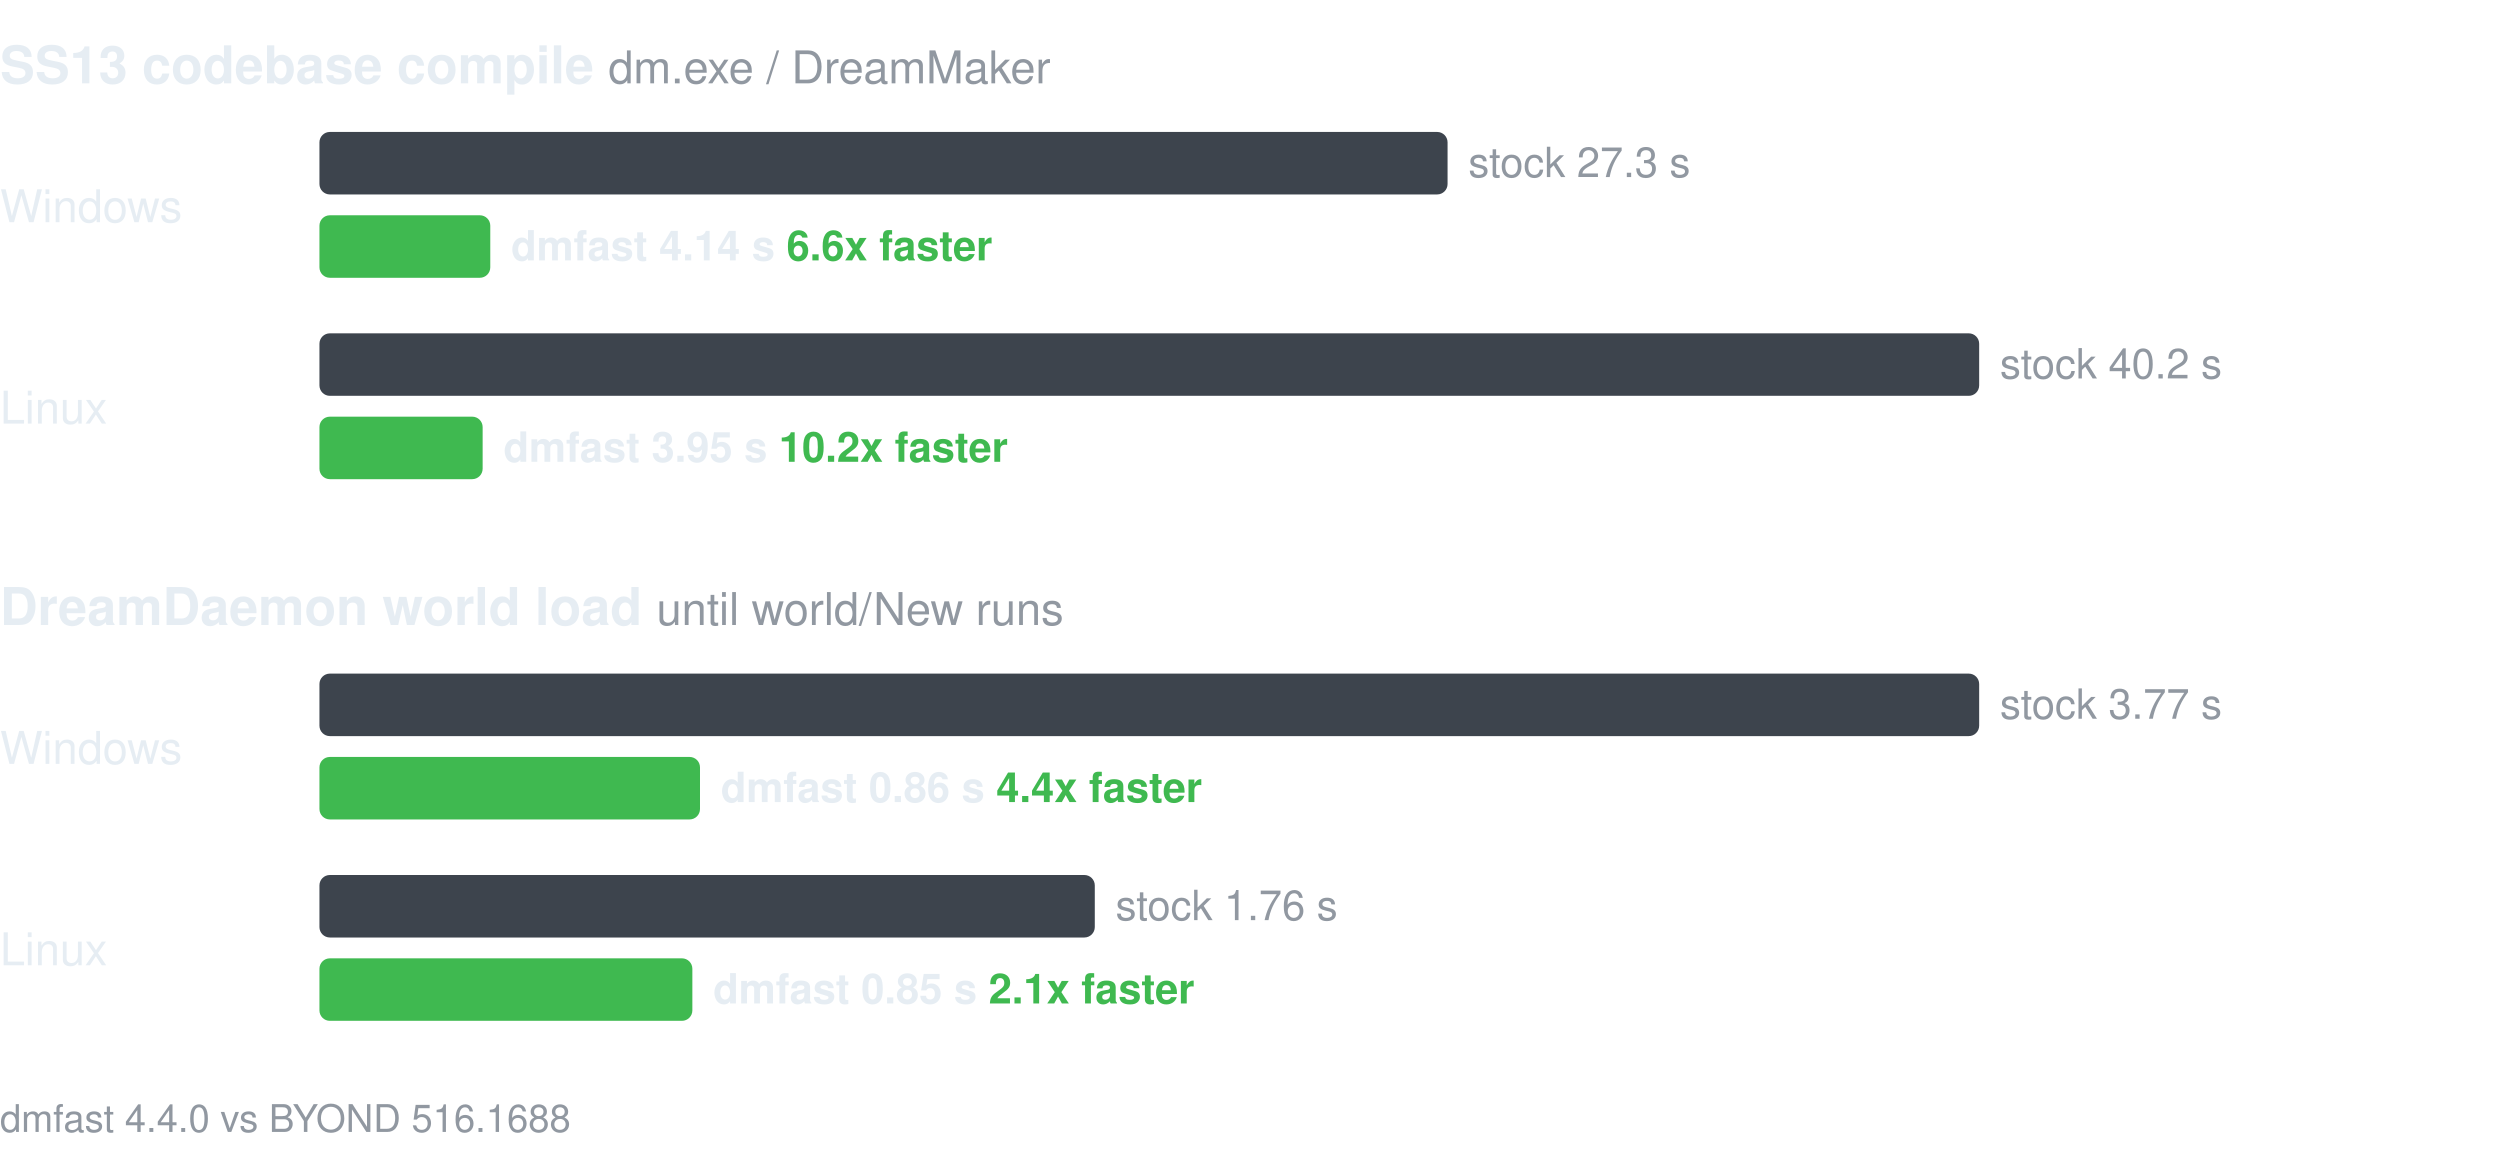
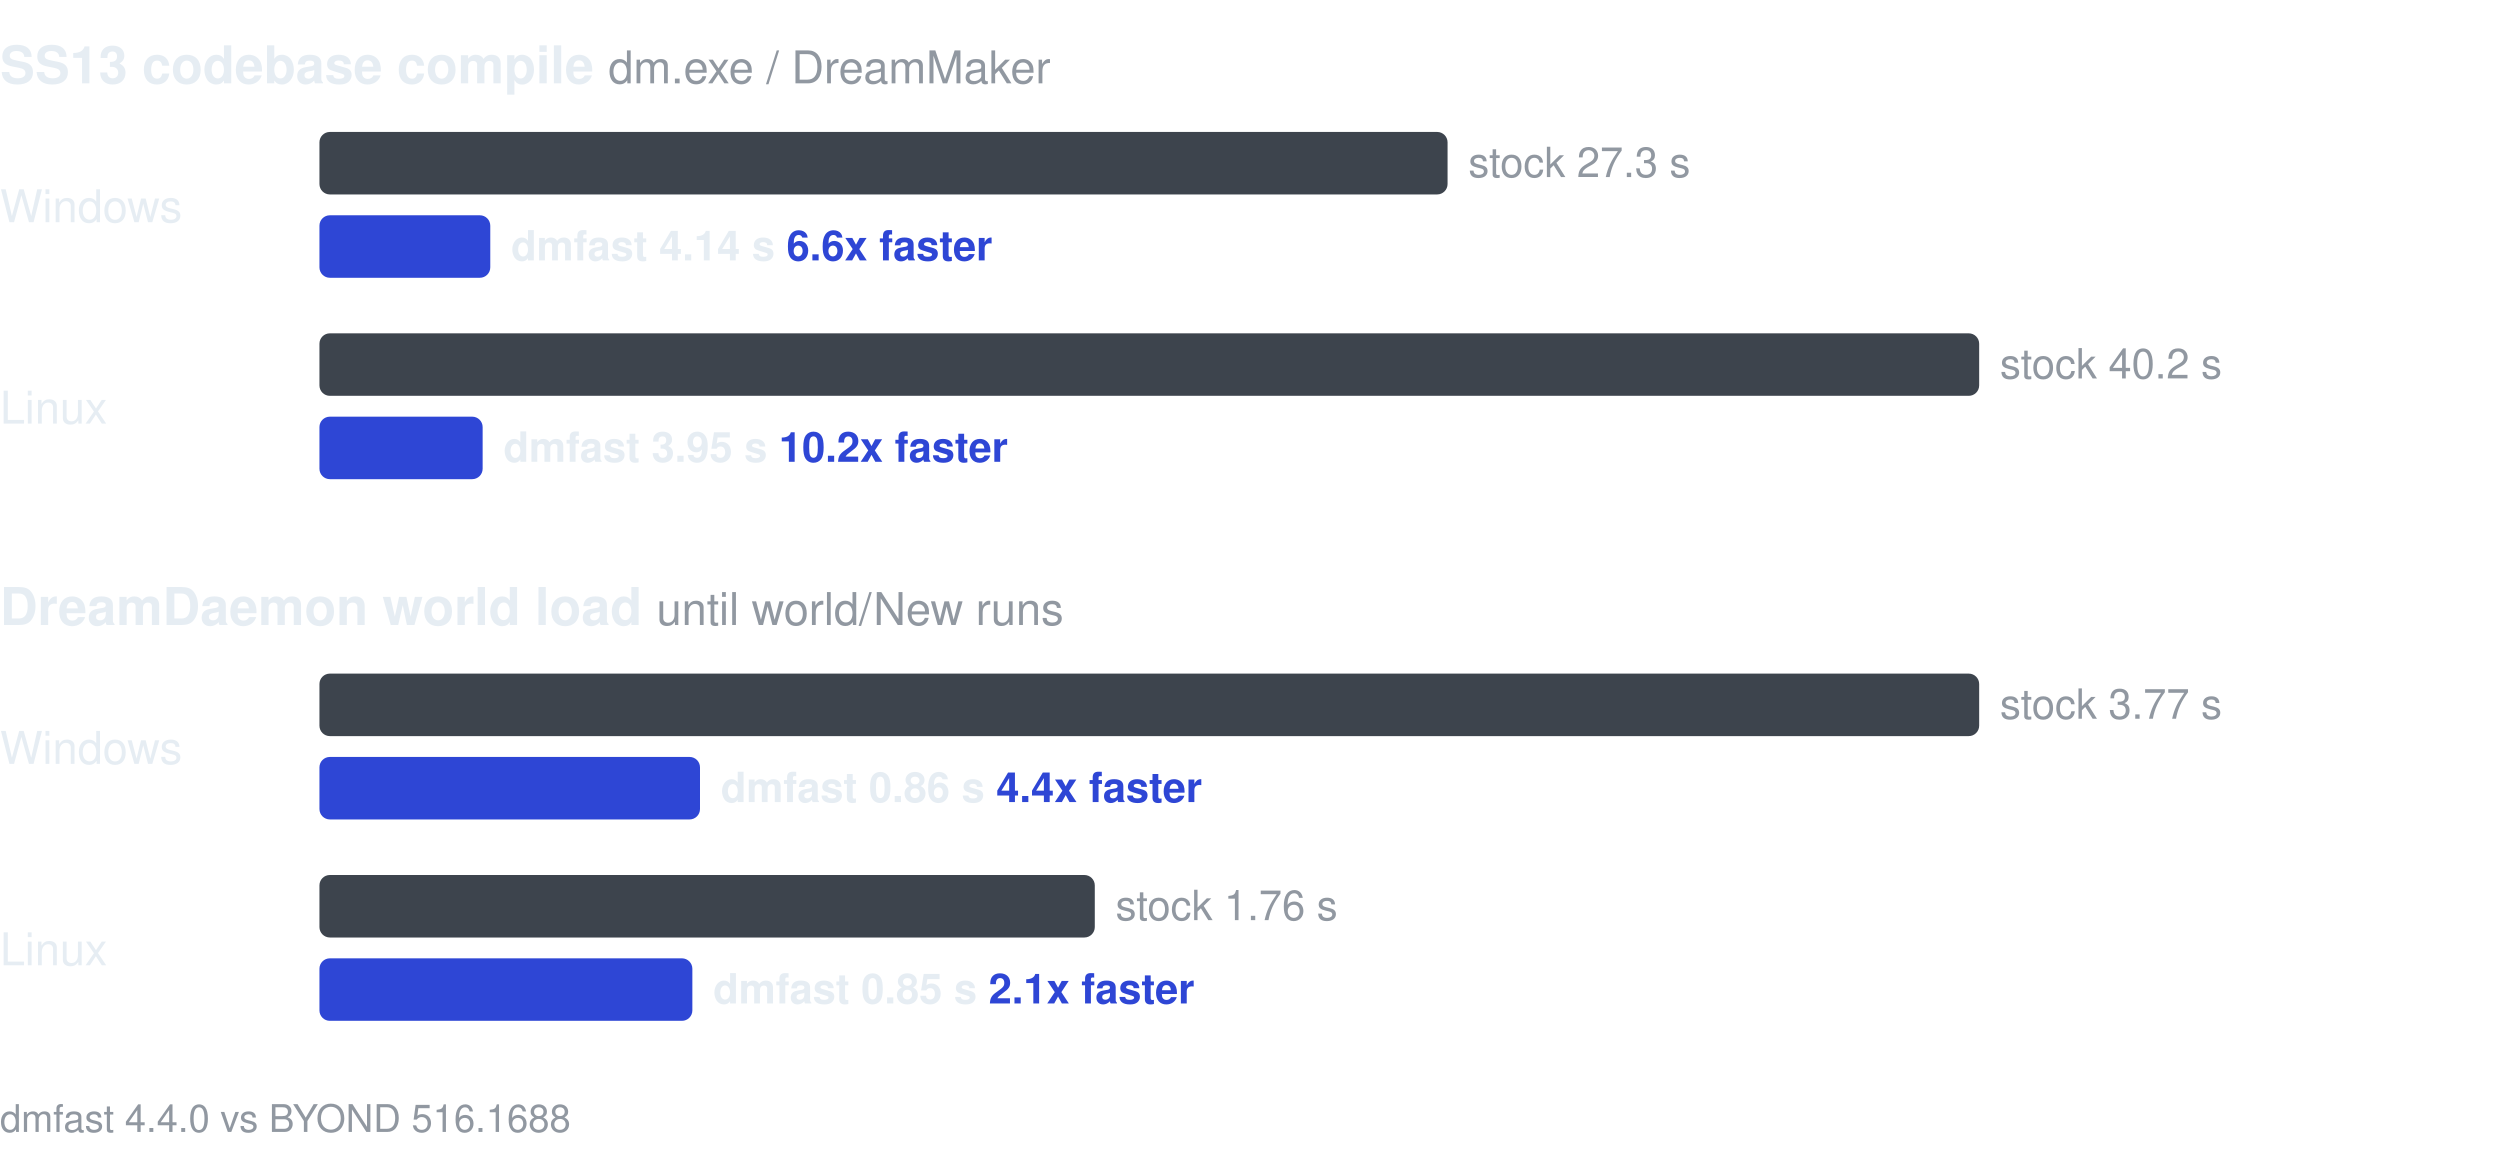
<svg xmlns="http://www.w3.org/2000/svg" width="720" height="334" viewBox="0 0 720 334" font-family="-apple-system,BlinkMacSystemFont,Segoe UI,Helvetica,Arial,sans-serif" role="img" aria-label="dmfast speedups on SS13 codebases: compile 6.6x faster on Windows and 10.2x on Linux; DreamDaemon world load 4.4x and 2.1x faster">
  <text x="0" y="24" font-size="15" font-weight="600" fill="#e6edf3">SS13 codebase compile <tspan font-weight="400" fill="#9198a1" font-size="13">dm.exe / DreamMaker</tspan>
  </text>
  <text x="0" y="64.0" font-size="13" fill="#e6edf3">Windows</text>
  <rect x="92" y="38" width="324.9" height="18" rx="3" fill="#3d444d" />
  <text x="422.9" y="51" font-size="12" fill="#9198a1">stock 27.3 s</text>
-   <rect x="92" y="62" width="49.2" height="18" rx="3" fill="#3fb950" />
+   <rect x="92" y="62" width="49.2" height="18" rx="3" fill="#2E46D5" />
  <text x="147.2" y="75" font-size="12" fill="#e6edf3">
    <tspan font-weight="600">dmfast 4.14 s</tspan>
-     <tspan fill="#3fb950" font-weight="700">6.6x faster</tspan>
+     <tspan fill="#2E46D5" font-weight="700">6.6x faster</tspan>
  </text>
  <text x="0" y="122.0" font-size="13" fill="#e6edf3">Linux</text>
  <rect x="92" y="96" width="478.0" height="18" rx="3" fill="#3d444d" />
  <text x="576.0" y="109" font-size="12" fill="#9198a1">stock 40.2 s</text>
-   <rect x="92" y="120" width="47.0" height="18" rx="3" fill="#3fb950" />
+   <rect x="92" y="120" width="47.0" height="18" rx="3" fill="#2E46D5" />
  <text x="145.0" y="133" font-size="12" fill="#e6edf3">
    <tspan font-weight="600">dmfast 3.95 s</tspan>
-     <tspan fill="#3fb950" font-weight="700">10.2x faster</tspan>
+     <tspan fill="#2E46D5" font-weight="700">10.2x faster</tspan>
  </text>
  <text x="0" y="180" font-size="15" font-weight="600" fill="#e6edf3">DreamDaemon world load <tspan font-weight="400" fill="#9198a1" font-size="13">until world/New runs</tspan>
  </text>
  <text x="0" y="220.0" font-size="13" fill="#e6edf3">Windows</text>
  <rect x="92" y="194" width="478.0" height="18" rx="3" fill="#3d444d" />
  <text x="576.0" y="207" font-size="12" fill="#9198a1">stock 3.77 s</text>
-   <rect x="92" y="218" width="109.6" height="18" rx="3" fill="#3fb950" />
+   <rect x="92" y="218" width="109.6" height="18" rx="3" fill="#2E46D5" />
  <text x="207.6" y="231" font-size="12" fill="#e6edf3">
    <tspan font-weight="600">dmfast 0.86 s</tspan>
-     <tspan fill="#3fb950" font-weight="700">4.4x faster</tspan>
+     <tspan fill="#2E46D5" font-weight="700">4.4x faster</tspan>
  </text>
  <text x="0" y="278.0" font-size="13" fill="#e6edf3">Linux</text>
  <rect x="92" y="252" width="223.3" height="18" rx="3" fill="#3d444d" />
  <text x="321.3" y="265" font-size="12" fill="#9198a1">stock 1.76 s</text>
-   <rect x="92" y="276" width="107.4" height="18" rx="3" fill="#3fb950" />
+   <rect x="92" y="276" width="107.4" height="18" rx="3" fill="#2E46D5" />
  <text x="205.4" y="289" font-size="12" fill="#e6edf3">
    <tspan font-weight="600">dmfast 0.85 s</tspan>
-     <tspan fill="#3fb950" font-weight="700">2.1x faster</tspan>
+     <tspan fill="#2E46D5" font-weight="700">2.1x faster</tspan>
  </text>
  <text x="0" y="326" font-size="11" fill="#9198a1">dmfast 4.4.0 vs BYOND 516.1688</text>
</svg>
